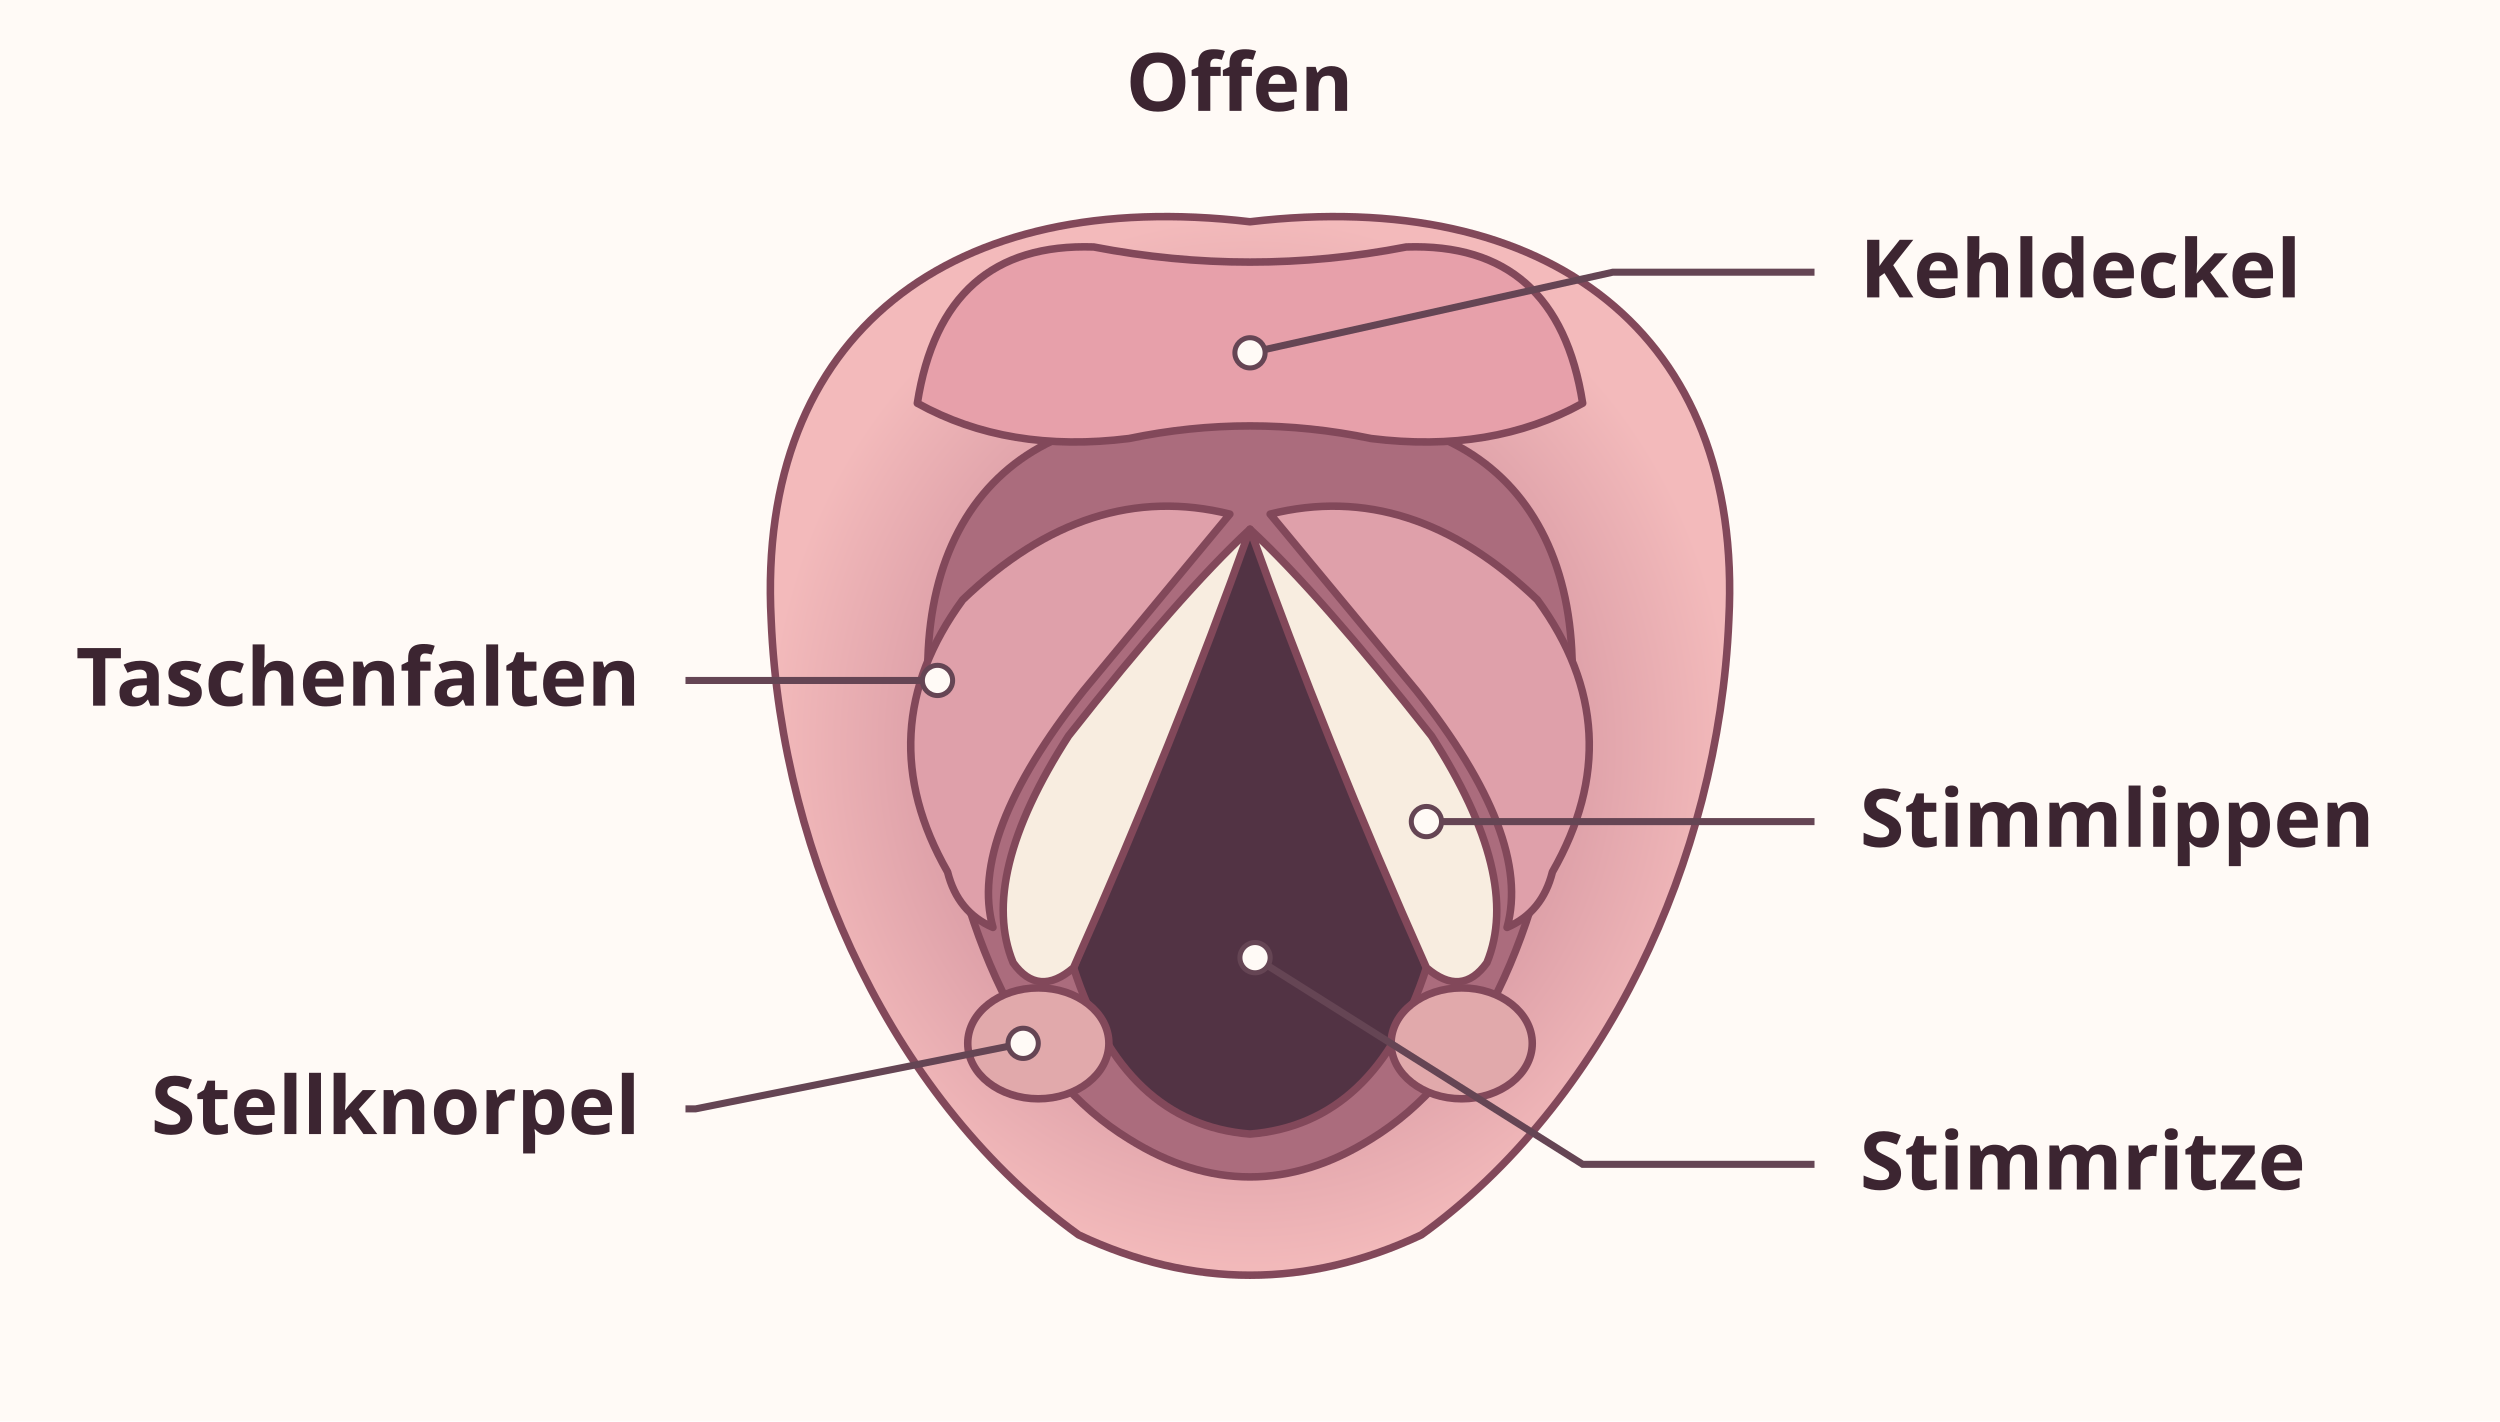
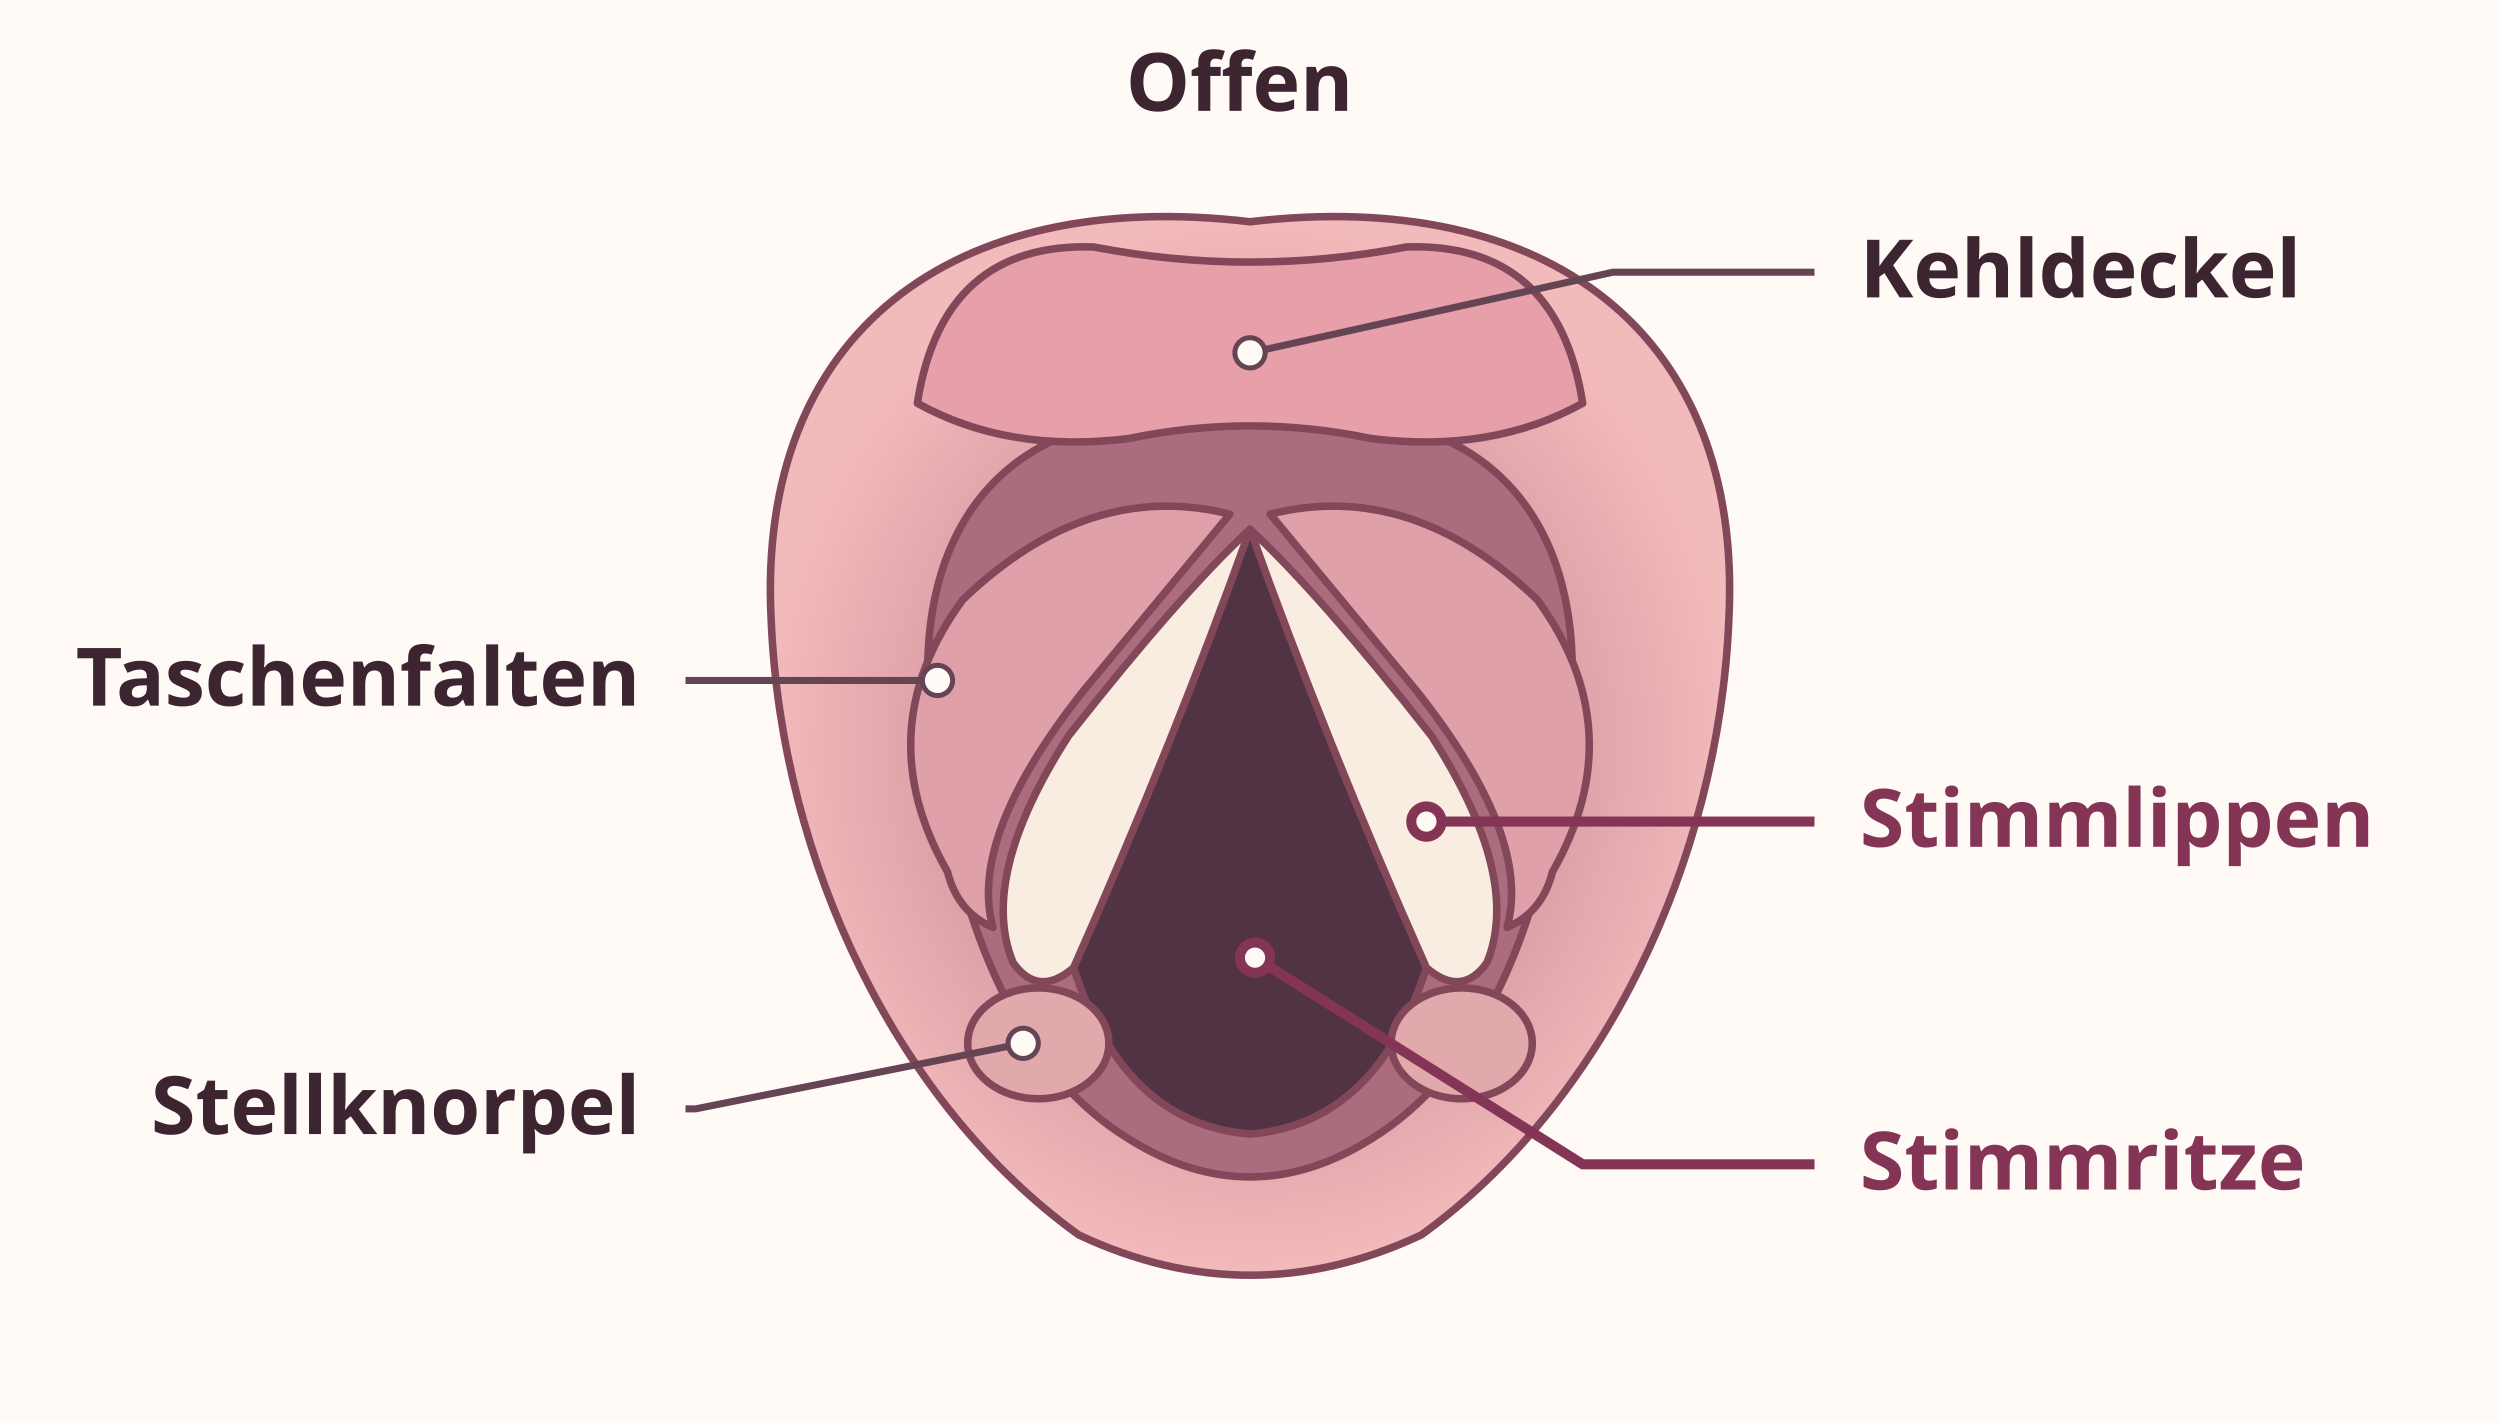
<svg xmlns="http://www.w3.org/2000/svg" viewBox="-78 0 496 282">
  <style>
    .vocal-static { display: none; }
+     .featured-label { fill: #843454; font-weight: 700; }
+     .featured-leader { stroke: #843454; stroke-width: 2; }
    @media (prefers-reduced-motion: reduce) {
      .vocal-motion { display: none; }
      .vocal-static { display: inline; }
    }
  </style>
  <defs>
    <radialGradient id="tissue">
      <stop stop-color="#b36d83" />
      <stop offset="1" stop-color="#f3babb" />
    </radialGradient>
  </defs>
  <rect x="-78" width="496" height="282" fill="#fffaf6" />
  <g stroke="#82485a" stroke-width="1.5" stroke-linejoin="round">
    <path fill="url(#tissue)" d="M170 44C111 37 72 66 75 123C77 171 100 219 136 245Q170 261 204 245C240 219 263 171 265 123C268 66 229 37 170 44Z" />
    <path fill="#ab6c7d" d="M170 84C124 76 101 103 107 146Q115 207 146 226Q170 241 194 226Q225 207 233 146C239 103 216 76 170 84Z" />
    <path class="vocal-static" fill="#523344" d="M170 105Q152 147 135 192Q145 223 170 225Q195 223 205 192Q188 147 170 105Z" />
    <path class="vocal-motion" fill="#523344" d="M170 105Q152 147 135 192Q145 223 170 225Q195 223 205 192Q188 147 170 105Z">
      <animate attributeName="d" dur="6s" repeatCount="indefinite" keyTimes="0;.30;.45;.75;.90;1" values="M170 105Q152 147 135 192Q145 223 170 225Q195 223 205 192Q188 147 170 105Z;M170 105Q152 147 135 192Q145 223 170 225Q195 223 205 192Q188 147 170 105Z;M170 105Q170 147 170 192Q170 203 170 208Q170 203 170 192Q170 147 170 105Z;M170 105Q170 147 170 192Q170 203 170 208Q170 203 170 192Q170 147 170 105Z;M170 105Q152 147 135 192Q145 223 170 225Q195 223 205 192Q188 147 170 105Z;M170 105Q152 147 135 192Q145 223 170 225Q195 223 205 192Q188 147 170 105Z" />
    </path>
    <path class="vocal-static" fill="#f8ede0" d="M170 105Q156 118 134 146Q116 174 123 191Q128 198 135 192Q155 147 170 105Z M170 105Q184 118 206 146Q224 174 217 191Q212 198 205 192Q185 147 170 105Z" />
    <path class="vocal-motion" fill="#f8ede0" d="M170 105Q156 118 134 146Q116 174 123 191Q128 198 135 192Q155 147 170 105Z M170 105Q184 118 206 146Q224 174 217 191Q212 198 205 192Q185 147 170 105Z">
      <animate attributeName="d" dur="6s" repeatCount="indefinite" keyTimes="0;.30;.45;.75;.90;1" values="M170 105Q156 118 134 146Q116 174 123 191Q128 198 135 192Q155 147 170 105Z M170 105Q184 118 206 146Q224 174 217 191Q212 198 205 192Q185 147 170 105Z;M170 105Q156 118 134 146Q116 174 123 191Q128 198 135 192Q155 147 170 105Z M170 105Q184 118 206 146Q224 174 217 191Q212 198 205 192Q185 147 170 105Z;M170 105Q156 118 134 146Q116 174 123 191Q150 209 170 207Q170 151 170 105Z M170 105Q184 118 206 146Q224 174 217 191Q190 209 170 207Q170 151 170 105Z;M170 105Q156 118 134 146Q116 174 123 191Q150 209 170 207Q170 151 170 105Z M170 105Q184 118 206 146Q224 174 217 191Q190 209 170 207Q170 151 170 105Z;M170 105Q156 118 134 146Q116 174 123 191Q128 198 135 192Q155 147 170 105Z M170 105Q184 118 206 146Q224 174 217 191Q212 198 205 192Q185 147 170 105Z;M170 105Q156 118 134 146Q116 174 123 191Q128 198 135 192Q155 147 170 105Z M170 105Q184 118 206 146Q224 174 217 191Q212 198 205 192Q185 147 170 105Z" />
    </path>
    <path fill="#dfa0aa" d="M166 102Q138 95 113 119Q94 145 110 173Q112 181 119 184Q114 166 137 137Z       M174 102Q202 95 227 119Q246 145 230 173Q228 181 221 184Q226 166 203 137Z" />
    <path fill="#e7a0aa" d="M104 80Q109 48 139 49Q170 55 201 49Q231 48 236 80Q218 90 194 87Q170 82 146 87Q122 90 104 80Z" />
    <ellipse cx="128" cy="207" rx="14" ry="11" fill="#e1a9ab" />
    <ellipse cx="212" cy="207" rx="14" ry="11" fill="#e1a9ab" />
  </g>
  <g fill="none" stroke="#654554" stroke-width="1.4">
-     <path d="M170 70L242 54H282M108 135H58M205 163H282M171 190L236 231H282M125 207L60 220H58" />
+     <path d="M170 70L242 54H282M108 135H58M125 207L60 220H58" />
+     <path class="featured-leader" d="M205 163H282M171 190L236 231H282" />
  </g>
  <g fill="#fffaf6" stroke="#654554">
    <circle cx="170" cy="70" r="3" />
    <circle cx="108" cy="135" r="3" />
-     <circle cx="205" cy="163" r="3" />
-     <circle cx="171" cy="190" r="3" />
+     <circle class="featured-leader" cx="205" cy="163" r="3" />
+     <circle class="featured-leader" cx="171" cy="190" r="3" />
    <circle cx="125" cy="207" r="3" />
  </g>
  <g font-family="system-ui, sans-serif" font-size="16" font-weight="600" fill="#3c2531">
    <text x="291" y="59">Kehldeckel</text>
    <text x="49" y="140" text-anchor="end">Taschenfalten</text>
-     <text x="291" y="168">Stimmlippen</text>
-     <text x="291" y="236">Stimmritze</text>
+     <text class="featured-label" x="291" y="168">Stimmlippen</text>
+     <text class="featured-label" x="291" y="236">Stimmritze</text>
    <text x="49" y="225" text-anchor="end">Stellknorpel</text>
  </g>
  <g font-family="system-ui, sans-serif" text-anchor="middle" font-size="16" font-weight="700" fill="#3c2531">
    <text class="vocal-static" x="170" y="22">Offen</text>
    <text class="vocal-motion" x="170" y="22">Offen
      <animate attributeName="opacity" dur="6s" repeatCount="indefinite" calcMode="discrete" keyTimes="0;.30;.45;.75;.90;1" values="1;0;0;0;1;1" />
    </text>
    <text class="vocal-motion" x="170" y="22" opacity="0">Geschlossen
      <animate attributeName="opacity" dur="6s" repeatCount="indefinite" calcMode="discrete" keyTimes="0;.30;.45;.75;.90;1" values="0;0;1;0;0;0" />
    </text>
  </g>
</svg>
